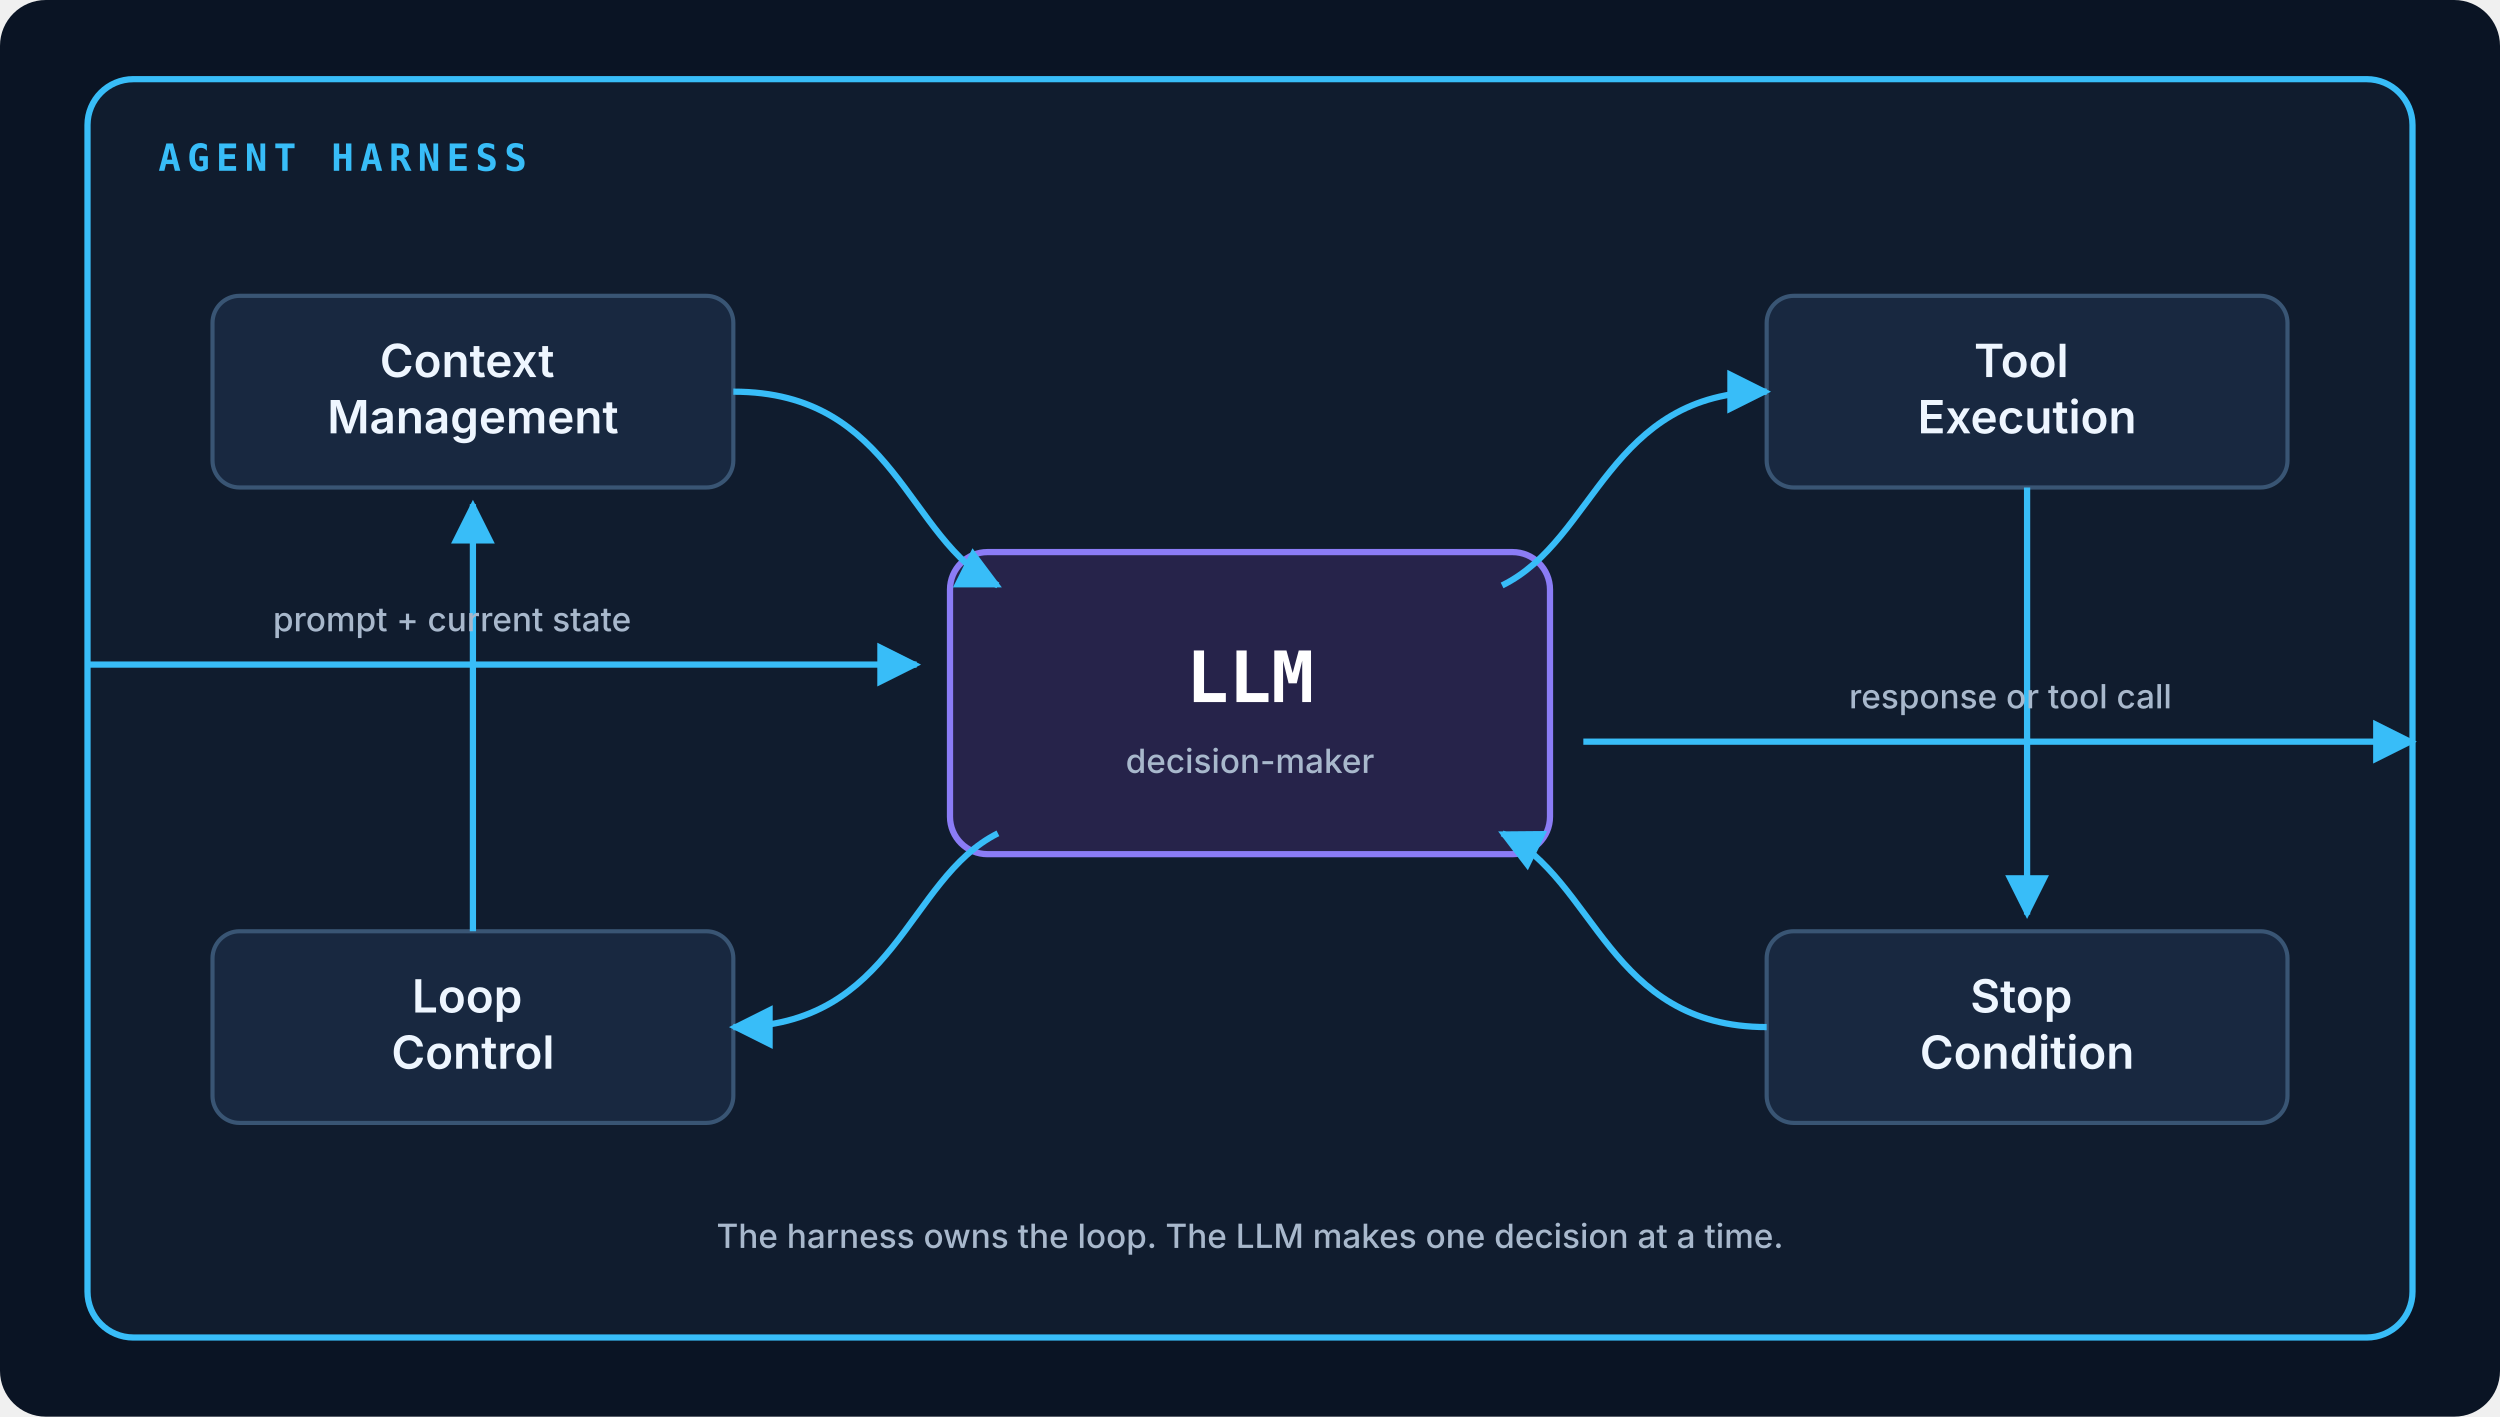
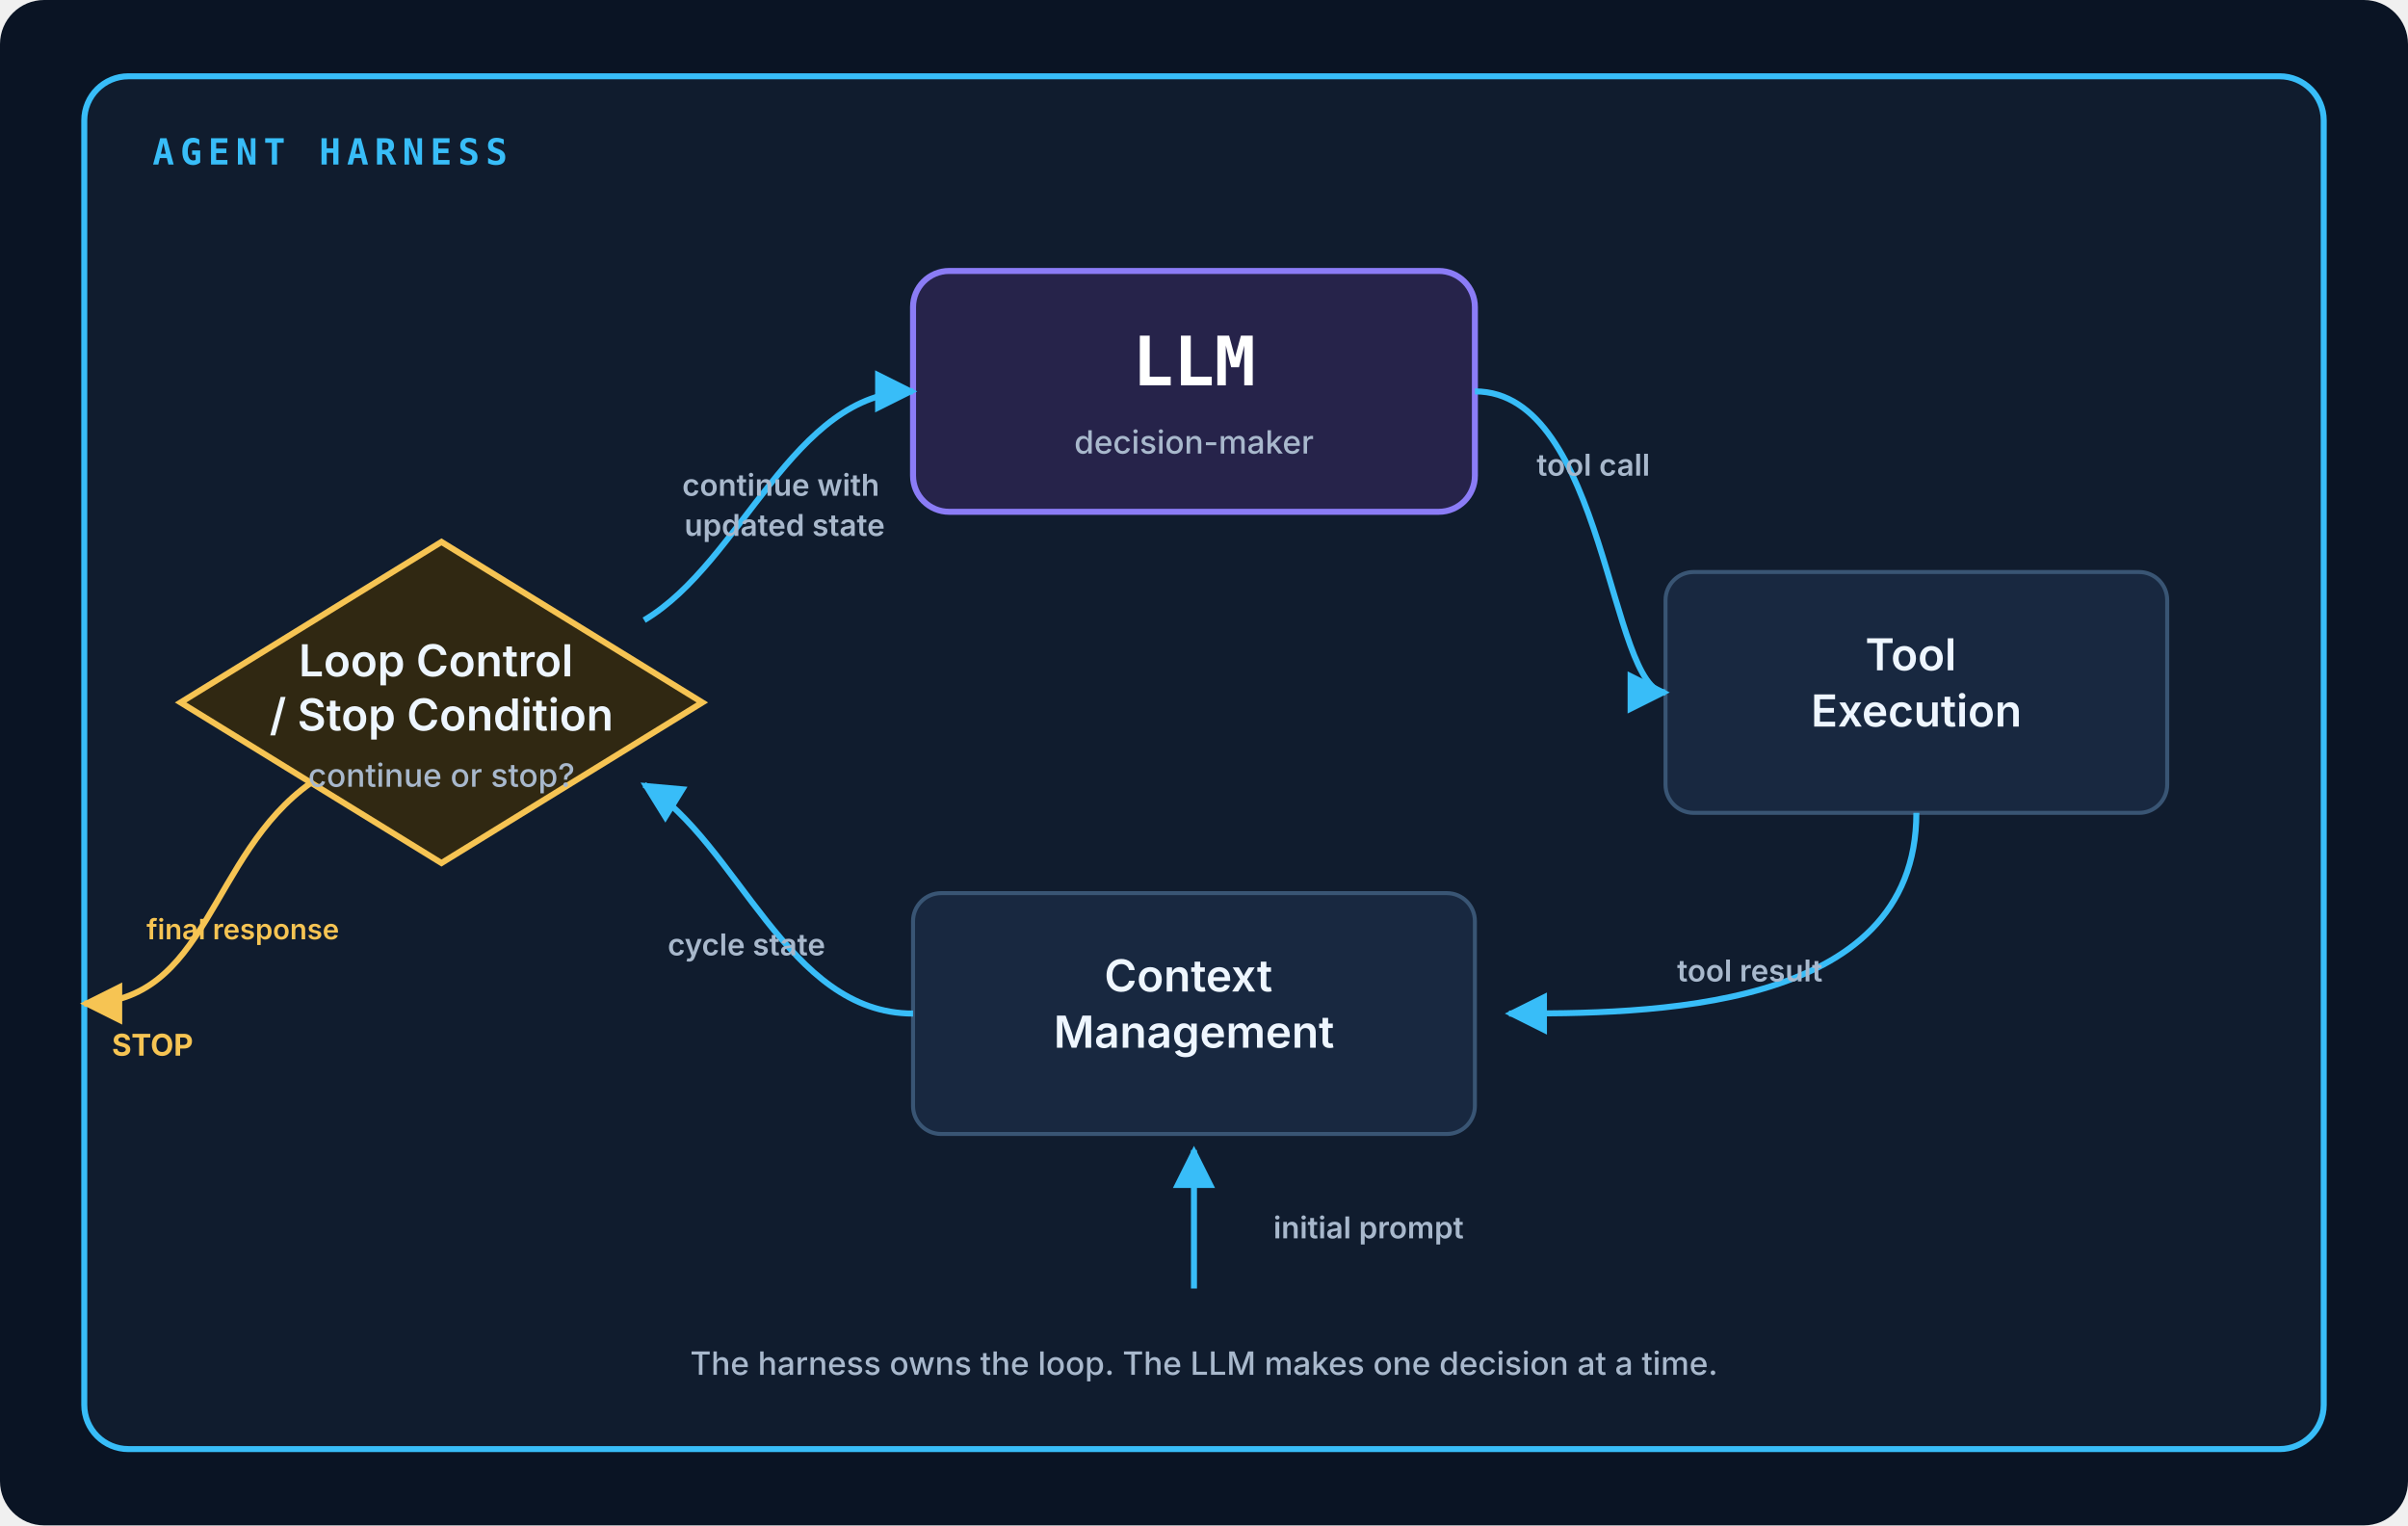
- <svg xmlns="http://www.w3.org/2000/svg" viewBox="0 0 1200 680" role="img" aria-labelledby="title desc">
+ <svg xmlns="http://www.w3.org/2000/svg" viewBox="0 0 1200 760" role="img" aria-labelledby="title desc">
  <defs>
-     <marker id="arrow" viewBox="0 0 10 10" refX="9" refY="5" markerWidth="7" markerHeight="7" orient="auto-start-reverse">
+     <marker id="arrow" viewBox="0 0 10 10" refX="9" refY="5" markerWidth="7" markerHeight="7" orient="auto">
      <path d="M0 0l10 5-10 5z" fill="#38bdf8" />
    </marker>
+     <marker id="stop-arrow" viewBox="0 0 10 10" refX="9" refY="5" markerWidth="7" markerHeight="7" orient="auto">
+       <path d="M0 0l10 5-10 5z" fill="#f6c453" />
+     </marker>
    <style>
-       .outer{fill:#101c2e;stroke:#38bdf8;stroke-width:3}.box{fill:#182840;stroke:#395574;stroke-width:2}.core{fill:#26234a;stroke:#8b7cf6;stroke-width:3}.flow{fill:none;stroke:#38bdf8;stroke-width:3;marker-end:url(#arrow)}.heading{fill:#38bdf8;font:700 18px 'JetBrains Mono',monospace;letter-spacing:3px}.label{fill:#eef6ff;font:600 22px Inter,system-ui,sans-serif;text-anchor:middle}.coretext{fill:#fff;font:700 34px 'JetBrains Mono',monospace;text-anchor:middle}.small{fill:#a8b8cc;font:500 16px Inter,system-ui,sans-serif;text-anchor:middle}
+       .outer{fill:#101c2e;stroke:#38bdf8;stroke-width:3}
+       .box{fill:#182840;stroke:#395574;stroke-width:2}
+       .core{fill:#26234a;stroke:#8b7cf6;stroke-width:3}
+       .decision{fill:#302812;stroke:#f6c453;stroke-width:3}
+       .flow{fill:none;stroke:#38bdf8;stroke-width:3;marker-end:url(#arrow)}
+       .stop-flow{fill:none;stroke:#f6c453;stroke-width:3;marker-end:url(#stop-arrow)}
+       .heading{fill:#38bdf8;font:700 18px 'JetBrains Mono',monospace;letter-spacing:3px}
+       .label{fill:#eef6ff;font:600 22px Inter,system-ui,sans-serif;text-anchor:middle}
+       .coretext{fill:#fff;font:700 34px 'JetBrains Mono',monospace;text-anchor:middle}
+       .small{fill:#a8b8cc;font:500 16px Inter,system-ui,sans-serif;text-anchor:middle}
+       .flow-label{fill:#a8b8cc;font:600 15px Inter,system-ui,sans-serif;text-anchor:middle}
    </style>
  </defs>
-   <rect width="1200" height="680" rx="22" fill="#0a1424" />
-   <rect class="outer" x="42" y="38" width="1116" height="604" rx="22" />
+   <rect width="1200" height="760" rx="22" fill="#0a1424" />
+   <rect class="outer" x="42" y="38" width="1116" height="684" rx="22" />
  <text class="heading" x="76" y="82">AGENT HARNESS</text>
-   <rect class="box" x="102" y="142" width="250" height="92" rx="13" />
-   <rect class="box" x="848" y="142" width="250" height="92" rx="13" />
-   <rect class="box" x="102" y="447" width="250" height="92" rx="13" />
-   <rect class="box" x="848" y="447" width="250" height="92" rx="13" />
-   <rect class="core" x="456" y="265" width="288" height="145" rx="18" />
-   <text class="label" x="227" y="181">
-     <tspan x="227">Context</tspan>
-     <tspan x="227" dy="27">Management</tspan>
+   <rect class="core" x="455" y="135" width="280" height="120" rx="18" />
+   <text class="coretext" x="595" y="192">LLM</text>
+   <text class="small" x="595" y="226">decision-maker</text>
+   <rect class="box" x="830" y="285" width="250" height="120" rx="14" />
+   <text class="label" x="955" y="334">
+     <tspan x="955">Tool</tspan>
+     <tspan x="955" dy="28">Execution</tspan>
  </text>
-   <text class="label" x="973" y="181">
-     <tspan x="973">Tool</tspan>
-     <tspan x="973" dy="27">Execution</tspan>
+   <rect class="box" x="455" y="445" width="280" height="120" rx="14" />
+   <text class="label" x="595" y="494">
+     <tspan x="595">Context</tspan>
+     <tspan x="595" dy="28">Management</tspan>
  </text>
-   <text class="label" x="227" y="486">
-     <tspan x="227">Loop</tspan>
-     <tspan x="227" dy="27">Control</tspan>
+   <path class="decision" d="M220 270L350 350L220 430L90 350Z" />
+   <text class="label" x="220" y="337">
+     <tspan x="220">Loop Control</tspan>
+     <tspan x="220" dy="27">/ Stop Condition</tspan>
  </text>
-   <text class="label" x="973" y="486">
-     <tspan x="973">Stop</tspan>
-     <tspan x="973" dy="27">Condition</tspan>
+   <text class="small" x="220" y="392">continue or stop?</text>
+   <path class="flow" d="M735 195C800 195 802 345 830 345" />
+   <text class="flow-label" x="794" y="237">tool call</text>
+   <path class="flow" d="M955 405C955 505 820 505 752 505" />
+   <text class="flow-label" x="872" y="489">tool result</text>
+   <path class="flow" d="M455 505C392 505 368 420 321 391" />
+   <text class="flow-label" x="372" y="476">cycle state</text>
+   <path class="flow" d="M321 309C370 280 395 195 455 195" />
+   <text class="flow-label" x="391" y="247">
+     <tspan x="391">continue with</tspan>
+     <tspan x="391" dy="20">updated state</tspan>
  </text>
-   <text class="coretext" x="600" y="337">LLM</text>
-   <text class="small" x="600" y="371">decision-maker</text>
-   <path class="flow" d="M352 188C430 188 435 259 479 281" />
-   <path class="flow" d="M721 281c45-22 51-93 127-93" />
-   <path class="flow" d="M973 234v205" />
-   <path class="flow" d="M848 493c-76 0-82-71-127-93" />
-   <path class="flow" d="M479 400c-44 22-49 93-127 93" />
-   <path class="flow" d="M227 447V242" />
-   <path class="flow" d="M42 319h398" />
-   <text class="small" x="217" y="303">prompt + current state</text>
-   <path class="flow" d="M760 356h398" />
-   <text class="small" x="965" y="340">response or tool call</text>
-   <text class="small" x="600" y="599">The harness owns the loop. The LLM makes one decision at a time.</text>
+   <path class="stop-flow" d="M155 390C104 426 104 500 42 500" />
+   <text x="121" y="468" fill="#f6c453" font-family="Inter,system-ui,sans-serif" font-size="14" font-weight="600" text-anchor="middle">final response</text>
+   <text x="76" y="526" fill="#f6c453" font-family="Inter,system-ui,sans-serif" font-size="15" font-weight="700" text-anchor="middle">STOP</text>
+   <path class="flow" d="M595 642V573" />
+   <text class="flow-label" x="682" y="617">initial prompt</text>
+   <text class="small" x="600" y="685">The harness owns the loop. The LLM makes one decision at a time.</text>
</svg>
